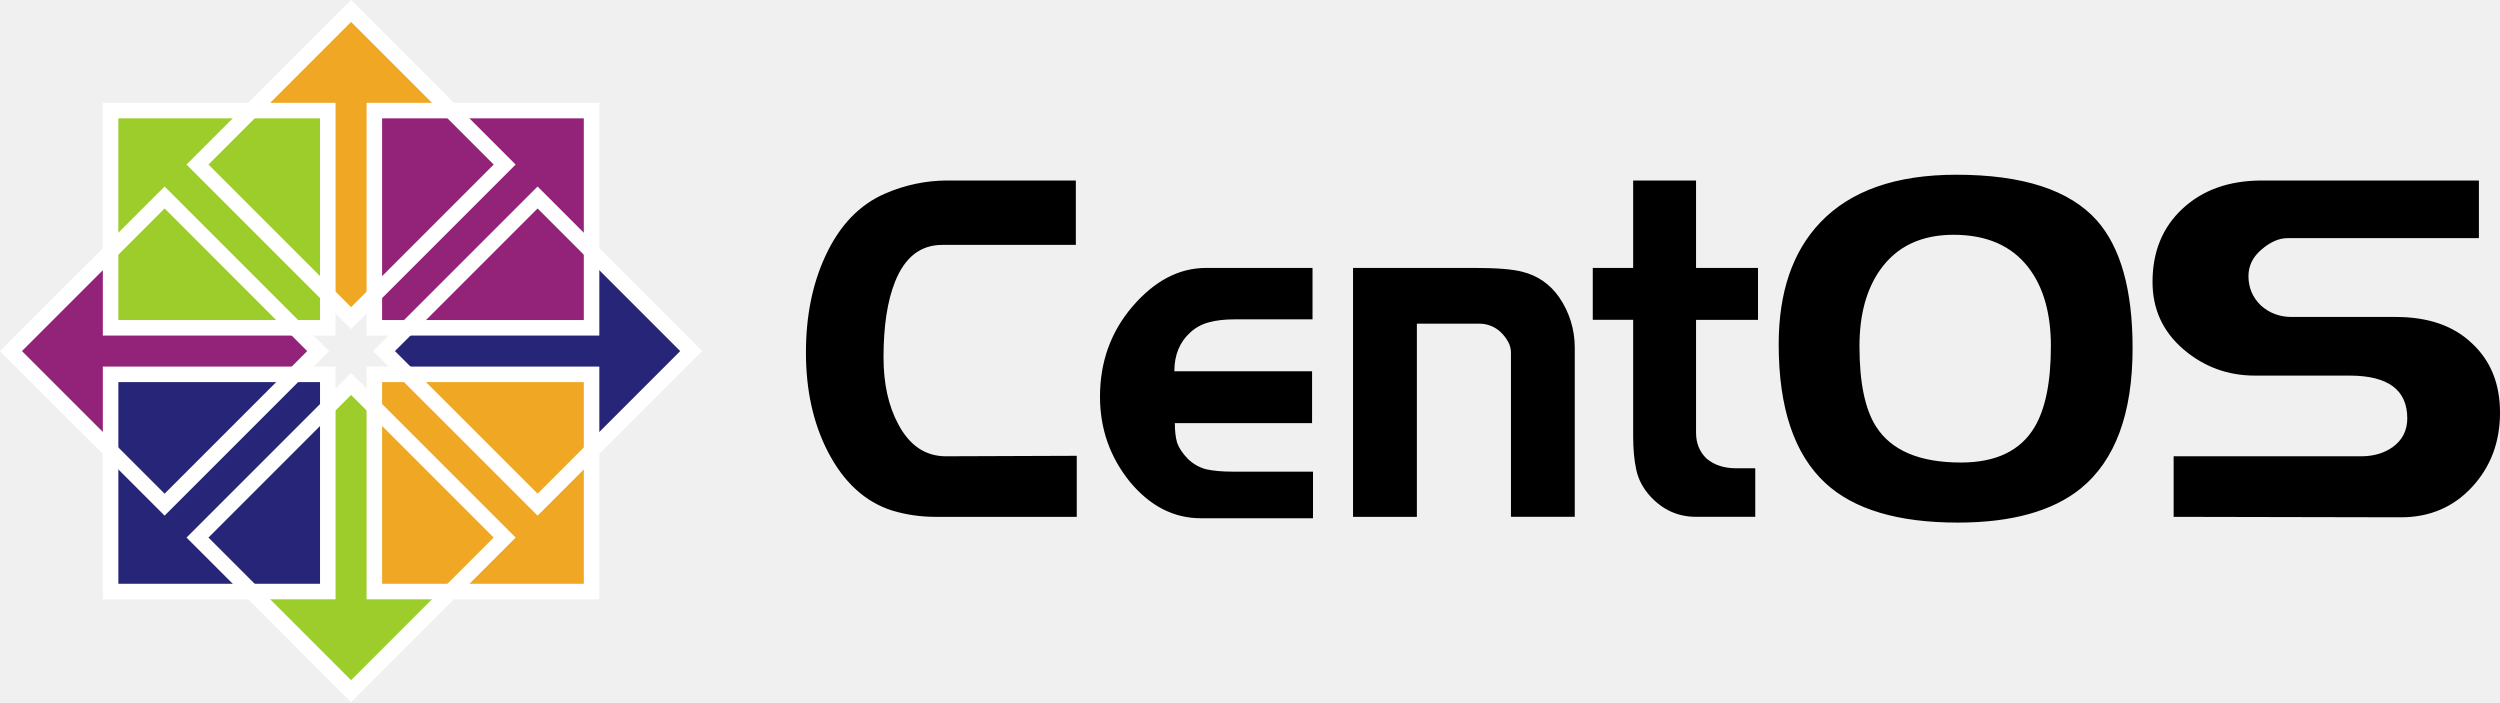
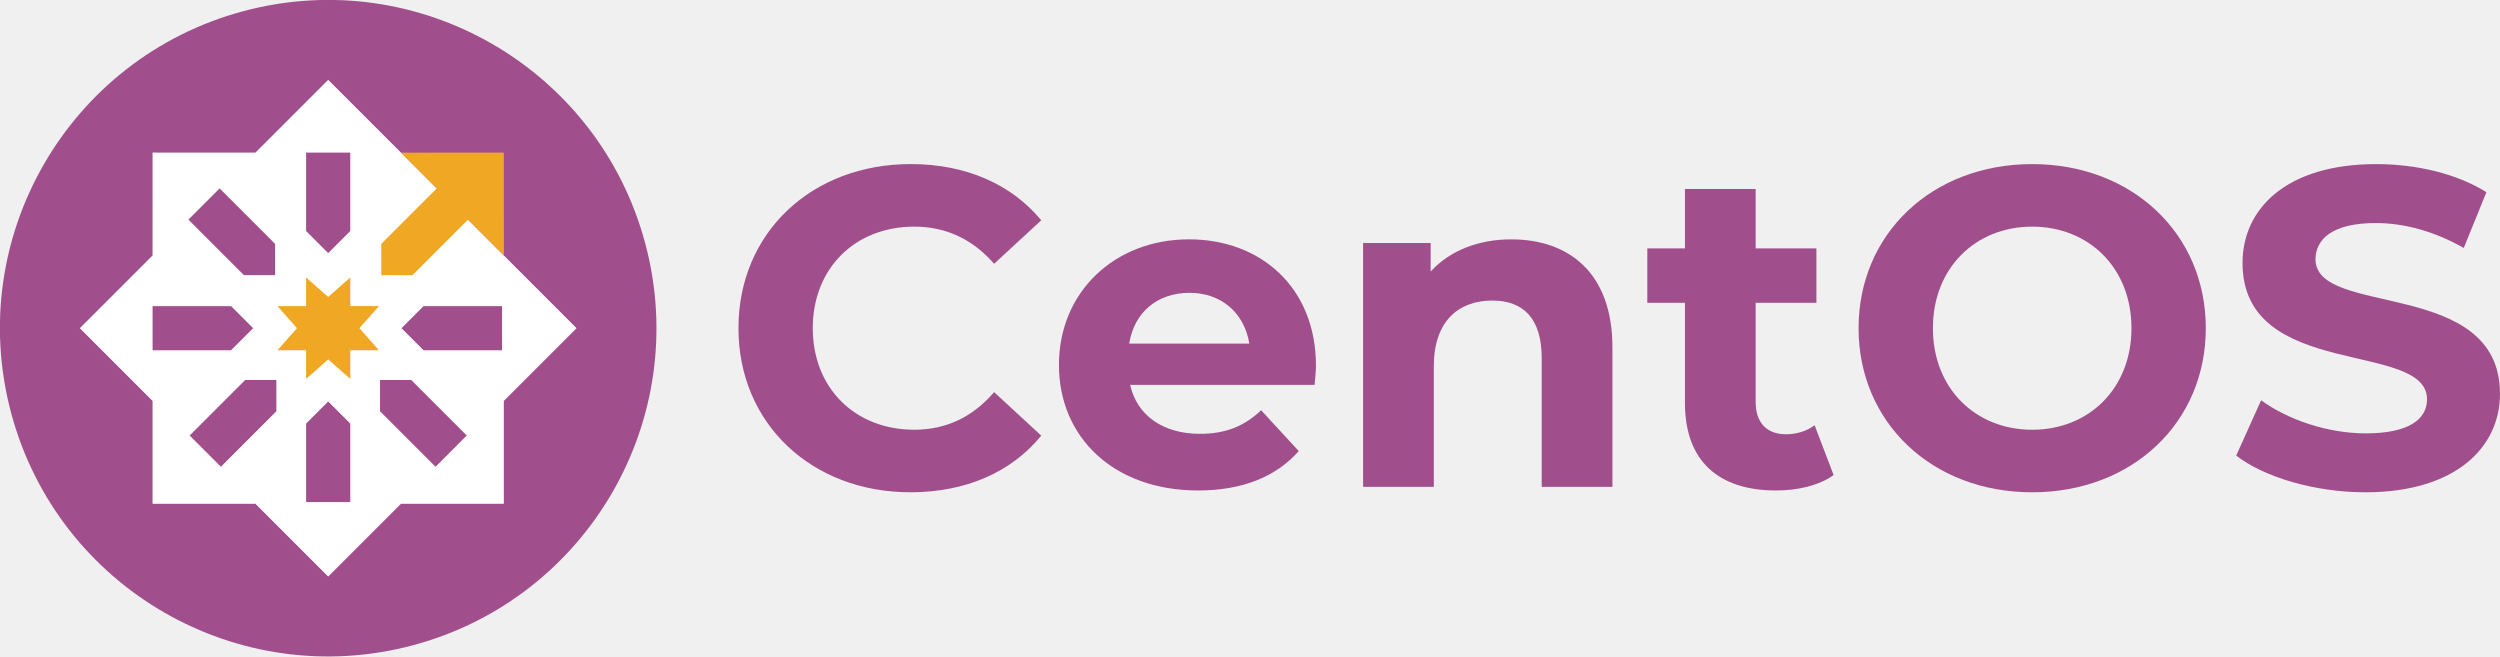
- <svg xmlns="http://www.w3.org/2000/svg" width="177.812" height="49.94">
-   <path fill="#932279" fill-rule="evenodd" d="M21.036 23.146l1.806 1.796-1.806 1.796H8.321v5.984l-7.754-7.78 7.754-7.65v5.854z" overflow="visible" style="marker:none" />
-   <path fill="#efa724" fill-rule="evenodd" d="M26.793 21.035l-1.796 1.807-1.796-1.807V8.321h-5.984l7.78-7.754 7.65 7.754h-5.854z" overflow="visible" style="marker:none" />
-   <path fill="#262577" fill-rule="evenodd" d="M28.904 26.793l-1.807-1.796 1.807-1.796h12.714v-5.984l7.754 7.78-7.754 7.65v-5.854z" overflow="visible" style="marker:none" />
-   <path fill="#9ccd2a" stroke="#fff" stroke-width="1.104" d="M7.866 7.865h15.448v15.45H7.866z" />
-   <path fill="#9ccd2a" fill-rule="evenodd" d="M23.146 28.903l1.796-1.806 1.796 1.806v12.715h5.984l-7.78 7.754-7.649-7.754h5.853z" overflow="visible" style="marker:none" />
-   <path fill="#932279" stroke="#fff" stroke-width="1.104" d="M26.625 7.865h15.45v15.45h-15.45z" />
-   <path fill="#efa724" stroke="#fff" stroke-width="1.104" d="M26.625 26.625h15.45v15.448h-15.45z" />
-   <path fill="#262577" stroke="#fff" stroke-width="1.104" d="M7.866 26.625h15.448v15.448H7.866z" />
-   <path fill="none" stroke="#fff" stroke-width="1.104" d="M.78 24.97l10.926-10.925L22.63 24.97 11.706 35.894zm13.266-13.266L24.97.78l10.924 10.924L24.97 22.628zM27.31 24.97l10.926-10.924L49.16 24.97 38.236 35.894zM14.046 38.234L24.97 27.31l10.924 10.924L24.97 49.16z" />
-   <path d="M76.586 36.76h-10.09a10.65 10.65 0 01-3.036-.446c-1.937-.615-3.472-2.027-4.603-4.237-1.023-2.005-1.535-4.34-1.535-7.005 0-2.575.457-4.853 1.371-6.835 1.002-2.187 2.427-3.68 4.277-4.476a11.098 11.098 0 014.408-.923h9.141v4.58h-9.5c-1.546 0-2.667.876-3.363 2.63-.544 1.367-.816 3.156-.816 5.365 0 1.87.348 3.452 1.044 4.75.806 1.527 1.938 2.29 3.396 2.29l9.304-.034v4.34m16.802.102H85.42c-1.937 0-3.624-.865-5.06-2.597-1.415-1.754-2.123-3.77-2.123-6.048 0-2.484.773-4.625 2.318-6.425 1.567-1.822 3.31-2.734 5.224-2.734h7.574v3.657h-5.55c-.696 0-1.295.068-1.796.205a3.1 3.1 0 00-1.338.717c-.762.684-1.143 1.607-1.143 2.768h9.795v3.691H83.56c0 .547.054 1.014.163 1.401.13.365.381.74.751 1.128.37.364.805.615 1.306.752.522.114 1.153.17 1.894.17h5.713v3.315m18.617-.102h-4.538V25.106a1.55 1.55 0 00-.196-.786c-.13-.25-.315-.49-.555-.718a2.193 2.193 0 00-1.5-.58h-4.44V36.76h-4.54V19.057h8.685c1.545 0 2.666.091 3.362.274 1.09.273 1.96.877 2.612 1.81a6.27 6.27 0 011.11 3.59v12.028m13.034-14.01h-4.407v8.03c0 .73.24 1.332.718 1.811.544.478 1.262.717 2.155.717h1.338v3.452h-4.21c-1.264 0-2.34-.479-3.234-1.436-.522-.57-.86-1.196-1.012-1.88-.152-.683-.228-1.49-.228-2.425v-8.27h-2.873v-3.69h2.873v-6.22h4.473v6.22h4.407v3.69m26.642 2.016c0 4.648-1.23 7.974-3.689 9.98-2.002 1.616-4.919 2.425-8.75 2.425-4.244 0-7.378-.934-9.402-2.802-2.22-2.05-3.33-5.343-3.33-9.876 0-3.714.99-6.607 2.97-8.68 2.155-2.256 5.377-3.383 9.664-3.383 4.724 0 8.054 1.082 9.99 3.246 1.698 1.914 2.547 4.944 2.547 9.09m-5.81-.137c0-2.346-.534-4.214-1.6-5.604-1.198-1.549-2.97-2.324-5.322-2.324-2.308 0-4.049.832-5.224 2.495-.98 1.39-1.47 3.2-1.47 5.433 0 2.575.393 4.477 1.176 5.707 1.088 1.71 3.102 2.563 6.04 2.563 2.481 0 4.222-.83 5.224-2.494.783-1.299 1.175-3.224 1.175-5.776m31.944 4.716c0 2.096-.664 3.862-1.99 5.297-1.329 1.435-3.016 2.153-5.06 2.153L154.6 36.76v-4.306h13.32c.892 0 1.643-.217 2.253-.65.696-.5 1.044-1.184 1.044-2.05 0-2.027-1.37-3.04-4.113-3.04h-6.726c-1.937 0-3.634-.628-5.093-1.88-1.458-1.254-2.187-2.848-2.187-4.785 0-2.14.707-3.873 2.122-5.194 1.436-1.344 3.32-2.016 5.648-2.016h15.443v4.1h-13.615c-.61 0-1.23.274-1.86.82-.61.525-.915 1.151-.915 1.88 0 .82.294 1.515.882 2.085.61.546 1.338.82 2.187.82h7.411c2.307 0 4.114.626 5.42 1.88 1.327 1.23 1.991 2.87 1.991 4.92" font-family="Denmark" font-size="72.672" font-weight="200" style="line-height:125%;-inkscape-font-specification:'Denmark Ultra-Light';text-align:start" />
+ <svg xmlns="http://www.w3.org/2000/svg" xmlns:xlink="http://www.w3.org/1999/xlink" width="609.392" height="160" viewBox="0 0 161.235 42.333" version="1.1" id="svg5">
+   <defs id="defs2">
+     <color-profile name="ThinkPad-E585" xlink:href="../../../../../.local/share/icc/edid-a08b296dca3c3f699c0f4ec6cf0497ee.icc" id="color-profile5924" />
+     <color-profile name="LG-HDR-WQHD" xlink:href="../../../../../.local/share/icc/edid-05e78da98f2c5bf8e3de6f77531dbaea.icc" id="color-profile5926" />
+     <marker style="overflow:visible" id="marker93588-0" refX="0" refY="0" orient="auto">
+       <path transform="matrix(-1.1,0,0,-1.1,-1.1,0)" d="M 8.719,4.034 -2.207,0.016 8.719,-4.002 c -1.745,2.372 -1.735,5.617 -6e-7,8.035 z" style="fill:context-stroke;fill-rule:evenodd;stroke-width:0.625;stroke-linejoin:round" id="path93348-4" />
+     </marker>
+   </defs>
+   <g aria-label="CentOS" id="text57015" style="font-weight:bold;font-size:29.967px;line-height:1.25;font-family:Montserrat;-inkscape-font-specification:'Montserrat Bold';fill:#a14f8c;fill-opacity:1;stroke-width:0.749" transform="matrix(0.9756097,0,0,0.9756097,-786.1147,-321.8168)">
+     <path d="m 865.941,362.406 c 3.656,0 6.683,-1.319 8.66,-3.746 l -3.117,-2.877 c -1.408,1.648 -3.176,2.487 -5.274,2.487 -3.926,0 -6.713,-2.757 -6.713,-6.713 0,-3.956 2.787,-6.713 6.713,-6.713 2.098,0 3.866,0.839 5.274,2.457 l 3.117,-2.877 c -1.978,-2.397 -5.004,-3.716 -8.63,-3.716 -6.533,0 -11.387,4.525 -11.387,10.848 0,6.323 4.855,10.848 11.357,10.848 z" id="path2097" />
+     <path d="m 892.761,354.045 c 0,-5.184 -3.656,-8.361 -8.391,-8.361 -4.915,0 -8.6,3.476 -8.6,8.301 0,4.795 3.626,8.301 9.2,8.301 2.907,0 5.154,-0.899 6.653,-2.607 l -2.487,-2.697 c -1.109,1.049 -2.337,1.558 -4.045,1.558 -2.457,0 -4.165,-1.229 -4.615,-3.236 h 12.196 c 0.03,-0.39 0.09,-0.899 0.09,-1.259 z m -8.361,-4.825 c 2.098,0 3.626,1.319 3.956,3.356 h -7.941 c 0.33,-2.068 1.858,-3.356 3.986,-3.356 z" id="path2099" />
+     <path d="m 905.676,345.685 c -2.188,0 -4.075,0.749 -5.334,2.128 v -1.888 h -4.465 v 16.122 h 4.675 v -7.971 c 0,-2.967 1.618,-4.345 3.866,-4.345 2.068,0 3.266,1.199 3.266,3.806 v 8.511 h 4.675 v -9.23 c 0,-4.915 -2.877,-7.132 -6.683,-7.132 z" id="path2101" />
+     <path d="m 925.724,357.971 c -0.509,0.39 -1.199,0.599 -1.888,0.599 -1.259,0 -2.008,-0.749 -2.008,-2.128 v -6.563 h 4.016 v -3.596 h -4.016 v -3.926 h -4.675 v 3.926 h -2.487 v 3.596 h 2.487 v 6.623 c 0,3.836 2.218,5.784 6.023,5.784 1.438,0 2.847,-0.33 3.806,-1.019 z" id="path2103" />
+     <path d="m 940.108,362.406 c 6.593,0 11.477,-4.585 11.477,-10.848 0,-6.263 -4.885,-10.848 -11.477,-10.848 -6.623,0 -11.477,4.615 -11.477,10.848 0,6.233 4.855,10.848 11.477,10.848 z m 0,-4.135 c -3.746,0 -6.563,-2.727 -6.563,-6.713 0,-3.986 2.817,-6.713 6.563,-6.713 3.746,0 6.563,2.727 6.563,6.713 0,3.986 -2.817,6.713 -6.563,6.713 z" id="path2105" />
+     <path d="m 962.133,362.406 c 5.993,0 8.9,-2.997 8.9,-6.503 0,-7.701 -12.196,-5.034 -12.196,-8.9 0,-1.319 1.109,-2.397 3.986,-2.397 1.858,0 3.866,0.539 5.814,1.648 l 1.498,-3.686 c -1.948,-1.229 -4.645,-1.858 -7.282,-1.858 -5.963,0 -8.84,2.967 -8.84,6.533 0,7.791 12.196,5.094 12.196,9.02 0,1.289 -1.169,2.248 -4.045,2.248 -2.517,0 -5.154,-0.899 -6.922,-2.188 l -1.648,3.656 c 1.858,1.438 5.214,2.427 8.54,2.427 z" id="path2107" />
+   </g>
+   <g id="g902" transform="matrix(1.052909,0,0,1.052887,-387.4921,265.985)">
+     <ellipse style="fill:#a14f8c;fill-opacity:1;stroke:none;stroke-width:1.323;stroke-linecap:round;stroke-miterlimit:4;stroke-dasharray:none;stroke-opacity:1;paint-order:fill markers stroke;stop-color:#000000" id="ellipse894" cx="435.079" cy="-124.144" rx="20.103" ry="20.103" transform="rotate(-15)" />
+     <g id="g907" transform="matrix(1.15,0,0,1.15,-53.77228,39.32457)">
+       <path id="path896" style="fill:#ffffff;fill-opacity:1;stroke-width:7.937;stroke-linecap:round;paint-order:fill markers stroke;stop-color:#000000" d="m 384.257,-249.617 -3.875,3.875 -5.479,-4.5e-4 -4.5e-4,5.48 -3.875,3.875 3.875,3.875 2e-4,5.48 5.479,-2e-4 3.875,3.875 3.875,-3.875 5.48,-2.5e-4 -2.5e-4,-5.479 3.875,-3.875 -3.875,-3.875 -5.479,-5.479 z m 1.176,3.875 v 4.18 l -1.176,1.176 -1.176,-1.176 v -4.18 z m -6.959,1.908 2.956,2.956 4.4e-4,1.663 -1.664,4.5e-4 -2.956,-2.956 z m -3.571,6.27 h 4.18 l 1.176,1.176 -1.176,1.176 h -4.18 z m 14.434,0 h 4.18 v 2.352 h -4.18 l -1.176,-1.176 z m -9.503,3.937 1.663,1e-5 v 1.663 l -2.956,2.956 -1.663,-1.663 z m 7.184,-2.3e-4 1.663,2.4e-4 2.956,2.956 -1.663,1.663 -2.956,-2.956 z m -2.761,1.144 1.176,1.176 v 4.18 h -2.352 v -4.18 z" />
+       <path id="path898" style="fill:#efa724;fill-opacity:1;stroke-width:8.592;stroke-linecap:round;paint-order:fill markers stroke;stop-color:#000000" d="m 385.433,-239.09 -1.176,1.039 -1.176,-1.04 v 1.527 h -1.526 l 1.039,1.176 -1.04,1.176 h 1.527 v 1.526 l 1.176,-1.039 1.176,1.039 v -1.527 h 1.526 l -1.039,-1.176 1.04,-1.176 h -1.527 z" />
+       <path id="path900" style="fill:#efa724;fill-opacity:1;stroke-width:6.142;stroke-linecap:round;paint-order:fill markers stroke;stop-color:#000000" d="m 388.135,-245.738 1.905,1.905 -2.956,2.956 7e-5,1.663 1.663,5e-5 2.956,-2.956 1.912,1.912 -0.003,-5.483 z" />
+     </g>
+   </g>
</svg>
